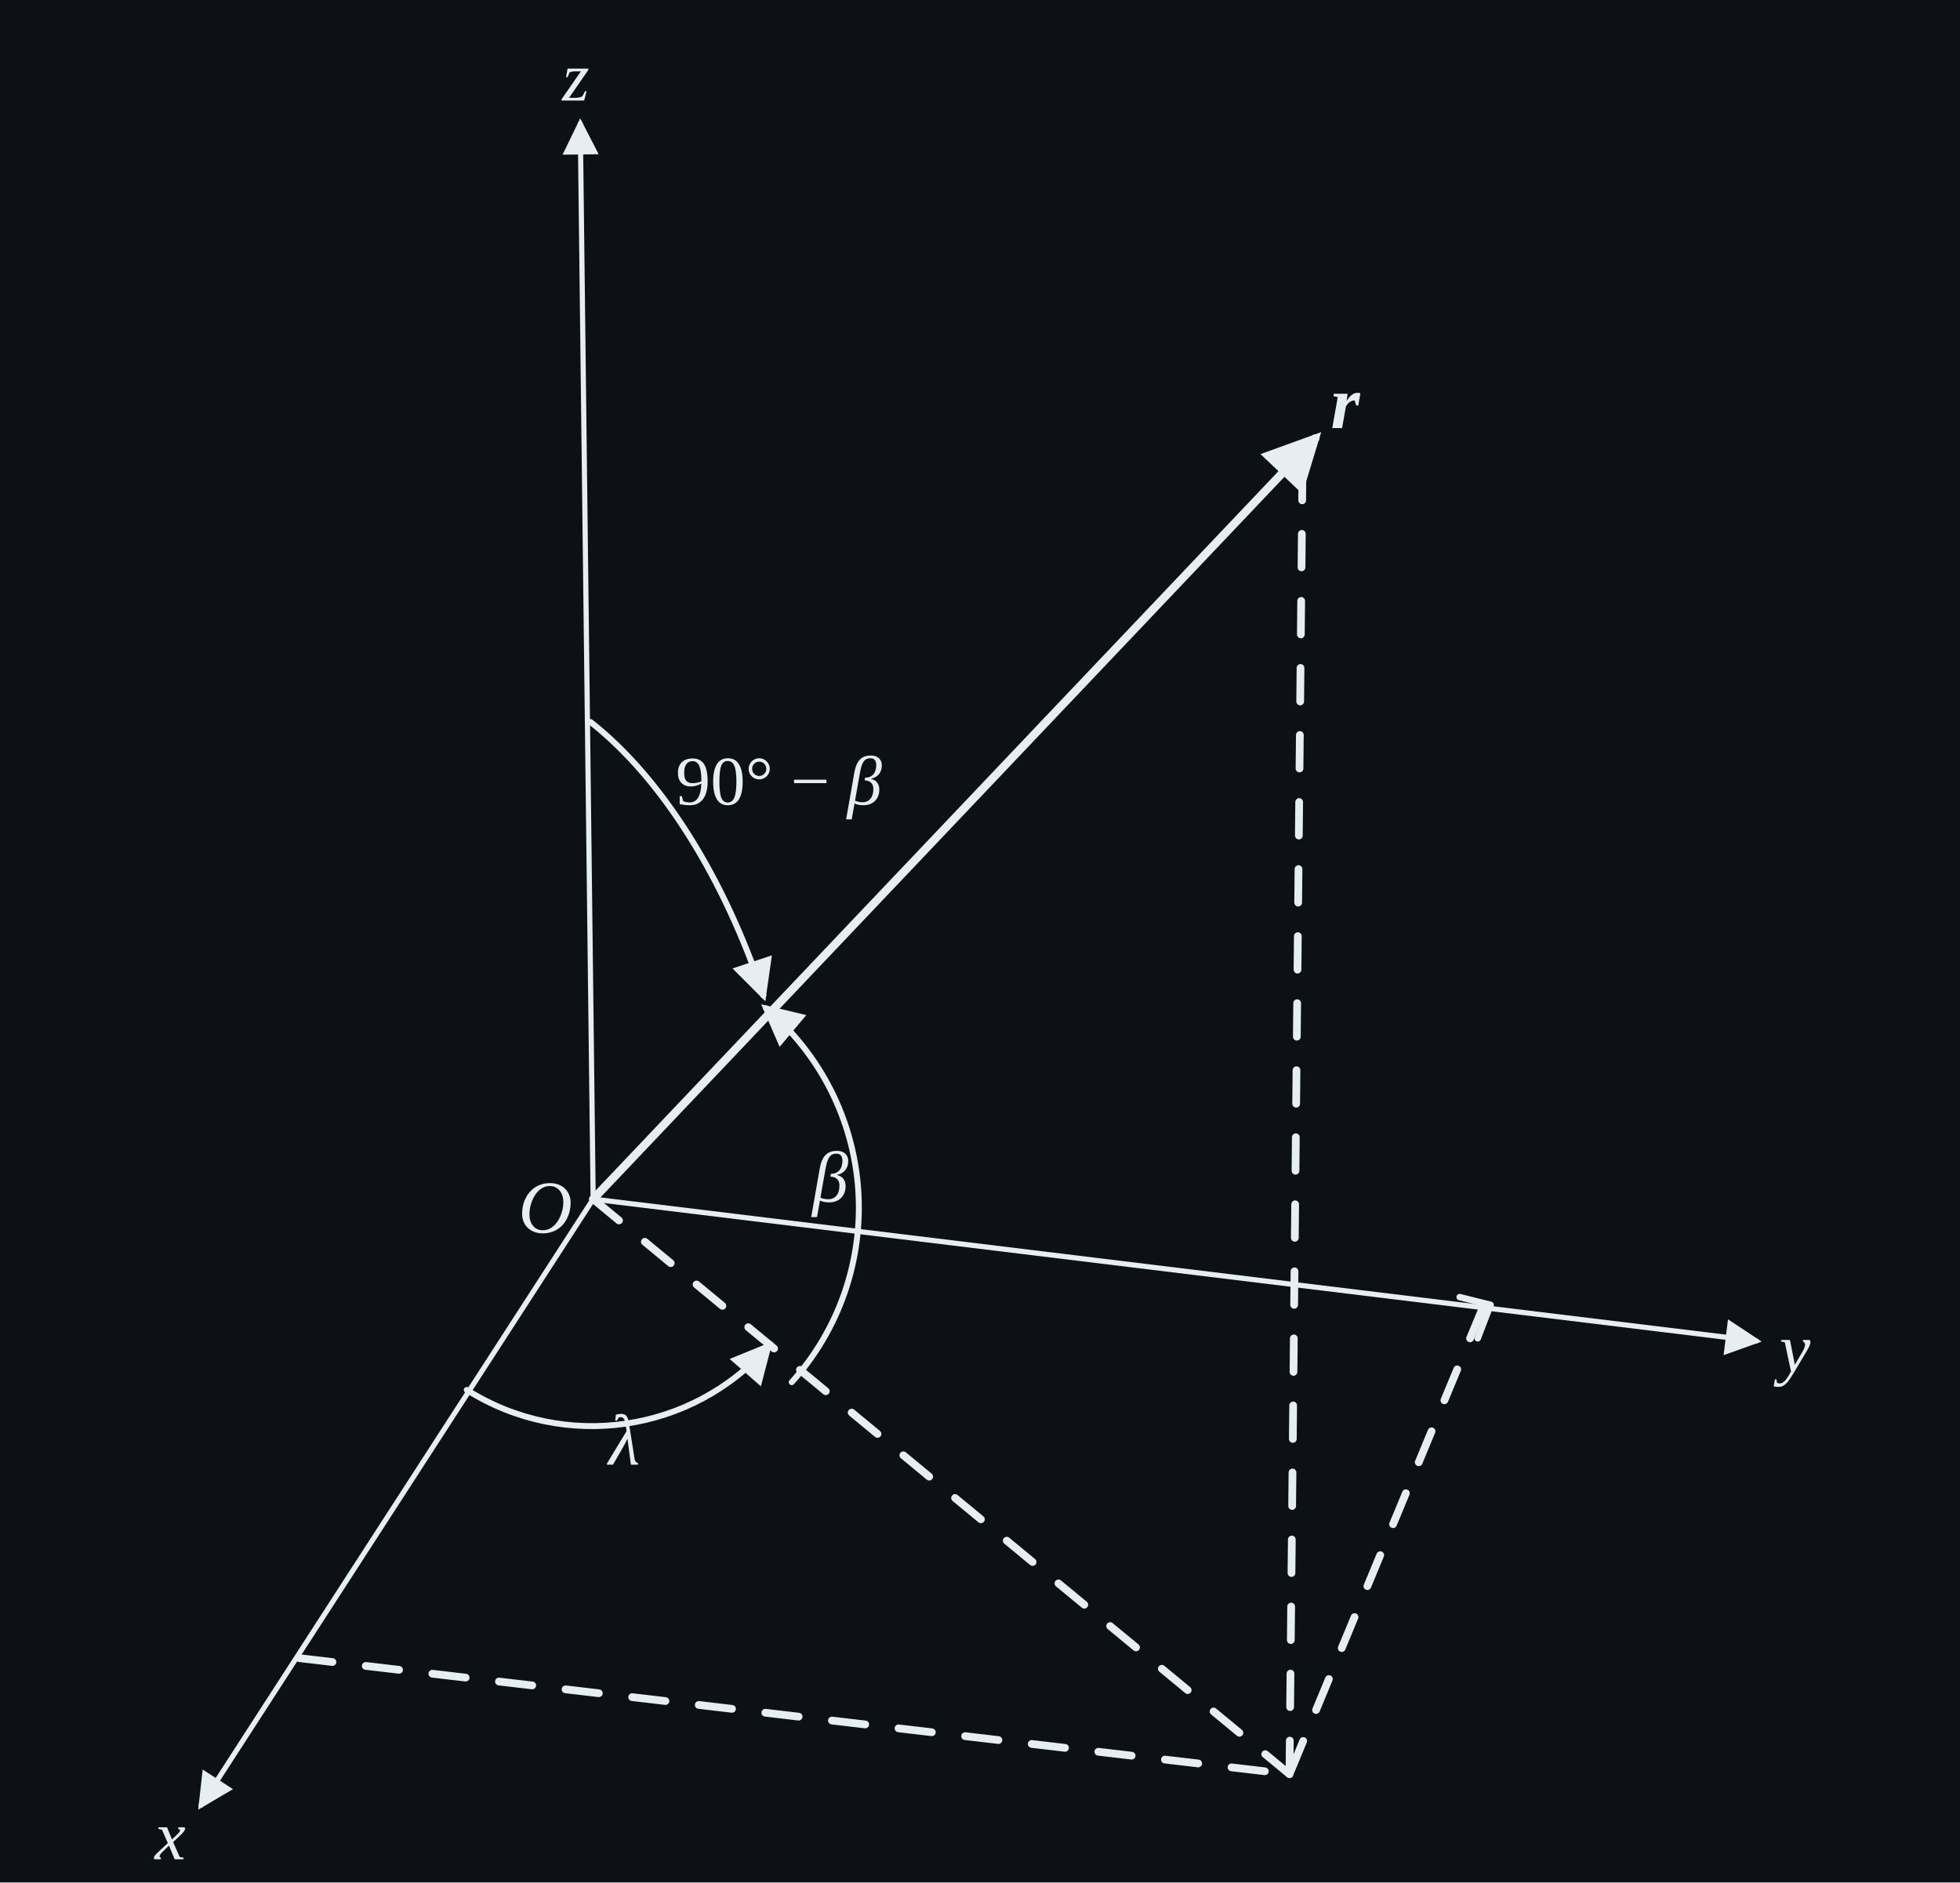
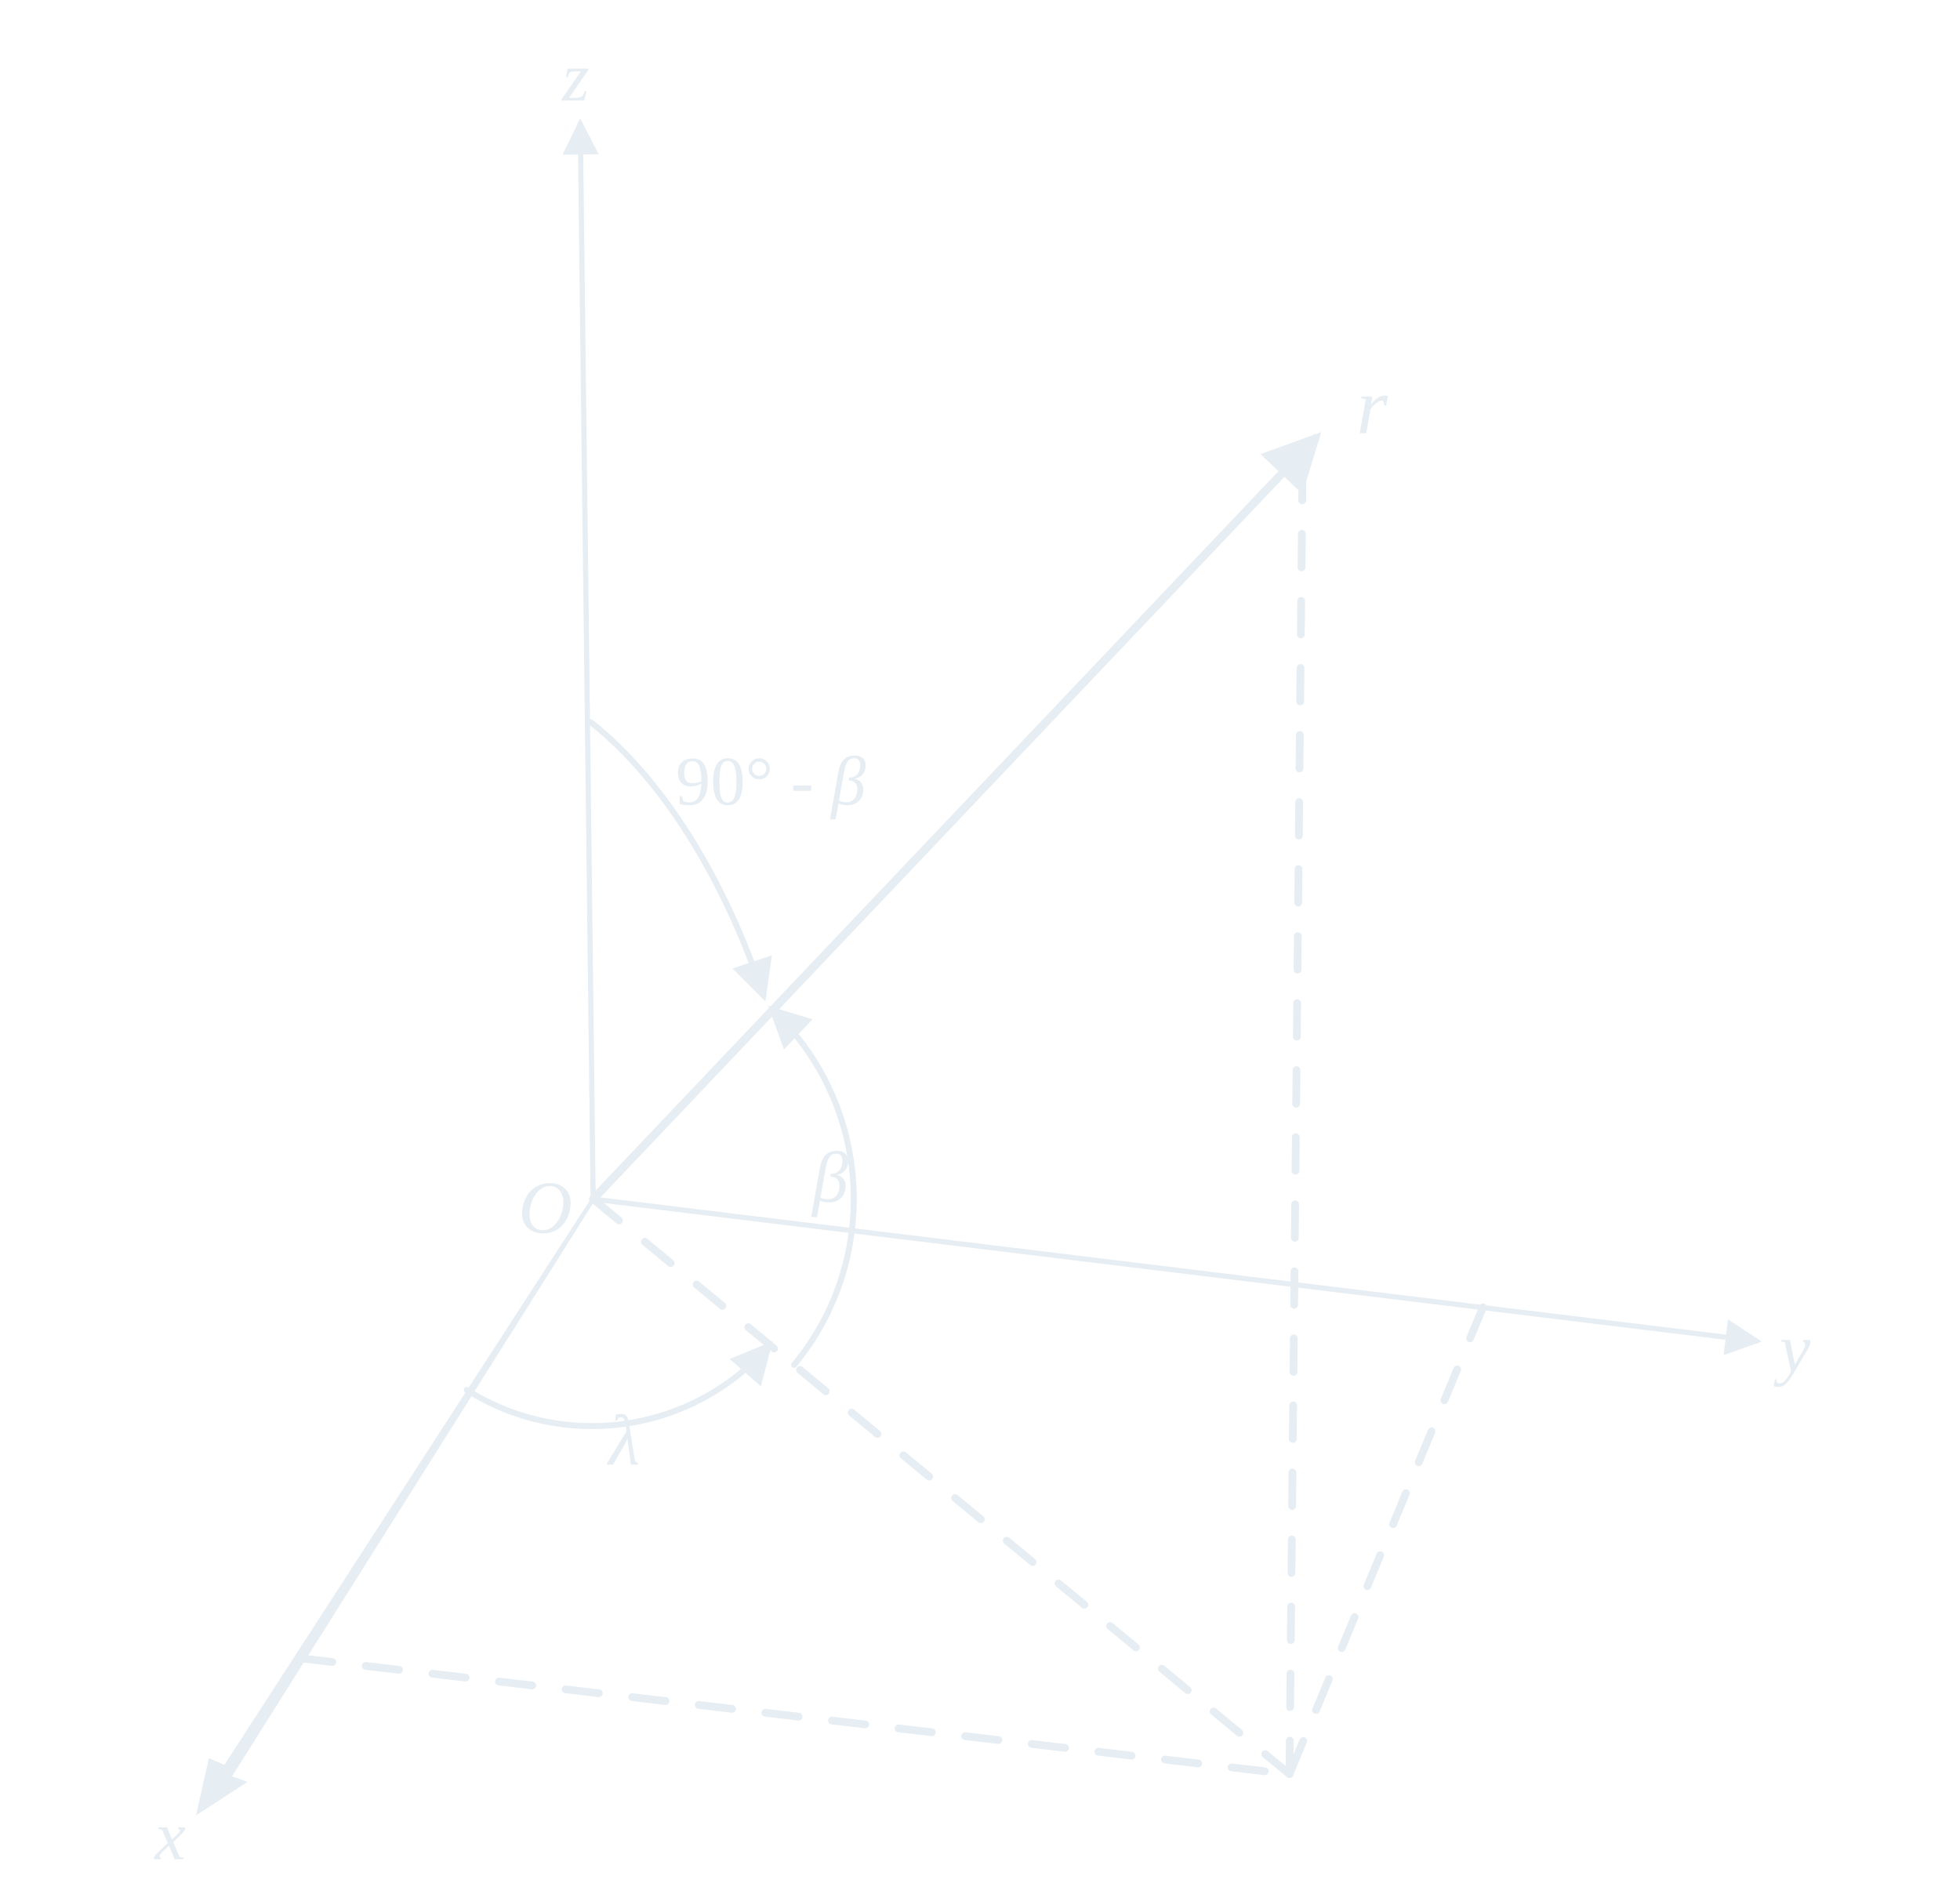
<svg xmlns="http://www.w3.org/2000/svg" width="760" height="730" viewBox="0 0 760 730" role="img" aria-labelledby="title desc">
  <defs>
    <marker id="arrow" viewBox="0 0 10 10" refX="8.5" refY="5" markerWidth="7" markerHeight="7" orient="auto-start-reverse">
      <path d="M 0 0 L 10 5 L 0 10 z" fill="#E6EDF3" />
    </marker>
  </defs>
-   <rect width="760" height="730" fill="#0D1117" />
  <g fill="none" stroke="#E6EDF3" stroke-linecap="round" stroke-linejoin="round">
    <path d="M 230 465 L 225 48" stroke-width="2" marker-end="url(#arrow)" />
    <path d="M 230 465 L 681 520" stroke-width="2" marker-end="url(#arrow)" />
-     <path d="M 230 465 L 78 700" stroke-width="2" marker-end="url(#arrow)" />
+     <path d="M 229.3 464.6 L 87.0 684.4 L 81.0 681.8 L 76.0 704.0 L 96.0 691.0 L 90.0 688.8 L 230.7 465.4 Z" fill="#E6EDF3" stroke="none" />
    <path d="M 230 465 L 510 170" stroke-width="3.2" marker-end="url(#arrow)" />
    <path d="M 500 688 L 505 187" stroke-width="3" stroke-dasharray="13 13" />
    <path d="M 230 465 L 500 688" stroke-width="3" stroke-dasharray="13 13" />
    <path d="M 116 643 L 500 688" stroke-width="3" stroke-dasharray="13 13" />
    <path d="M 575 507 L 500 688" stroke-width="3" stroke-dasharray="13 13" />
-     <path d="M 566 503 L 578 506 L 573 519" stroke-width="2.5" />
    <path d="M 229 280 C 257 302 281 341 296 386" stroke-width="2.3" marker-end="url(#arrow)" />
-     <path d="M 297 391 A 101 101 0 0 1 307 536" stroke-width="2.3" marker-start="url(#arrow)" />
+     <path d="M 299.6 391.7 A 101 101 0 0 1 307.9 529.3" stroke-width="2.3" marker-start="url(#arrow)" />
    <path d="M 181 539 A 91 91 0 0 0 298 522" stroke-width="2.3" marker-end="url(#arrow)" />
  </g>
  <g fill="#E6EDF3" font-family="Georgia, 'Times New Roman', serif">
    <text x="218" y="39" font-size="27" font-style="italic">z</text>
    <text x="690" y="532" font-size="27" font-style="italic">y</text>
    <text x="60" y="721" font-size="27" font-style="italic">x</text>
-     <text x="516" y="166" font-size="29" font-style="italic" font-weight="bold">r</text>
+     <text x="526" y="168" font-size="31" font-style="italic">r</text>
    <text x="201" y="478" font-size="29" font-style="italic">O</text>
-     <text x="262" y="312" font-size="27">90° − <tspan font-style="italic">β</tspan>
+     <text x="262" y="312" font-size="27">90° - <tspan font-style="italic">β</tspan>
    </text>
    <text x="315" y="466" font-size="28" font-style="italic">β</text>
    <text x="236" y="568" font-size="28" font-style="italic">λ</text>
  </g>
</svg>
